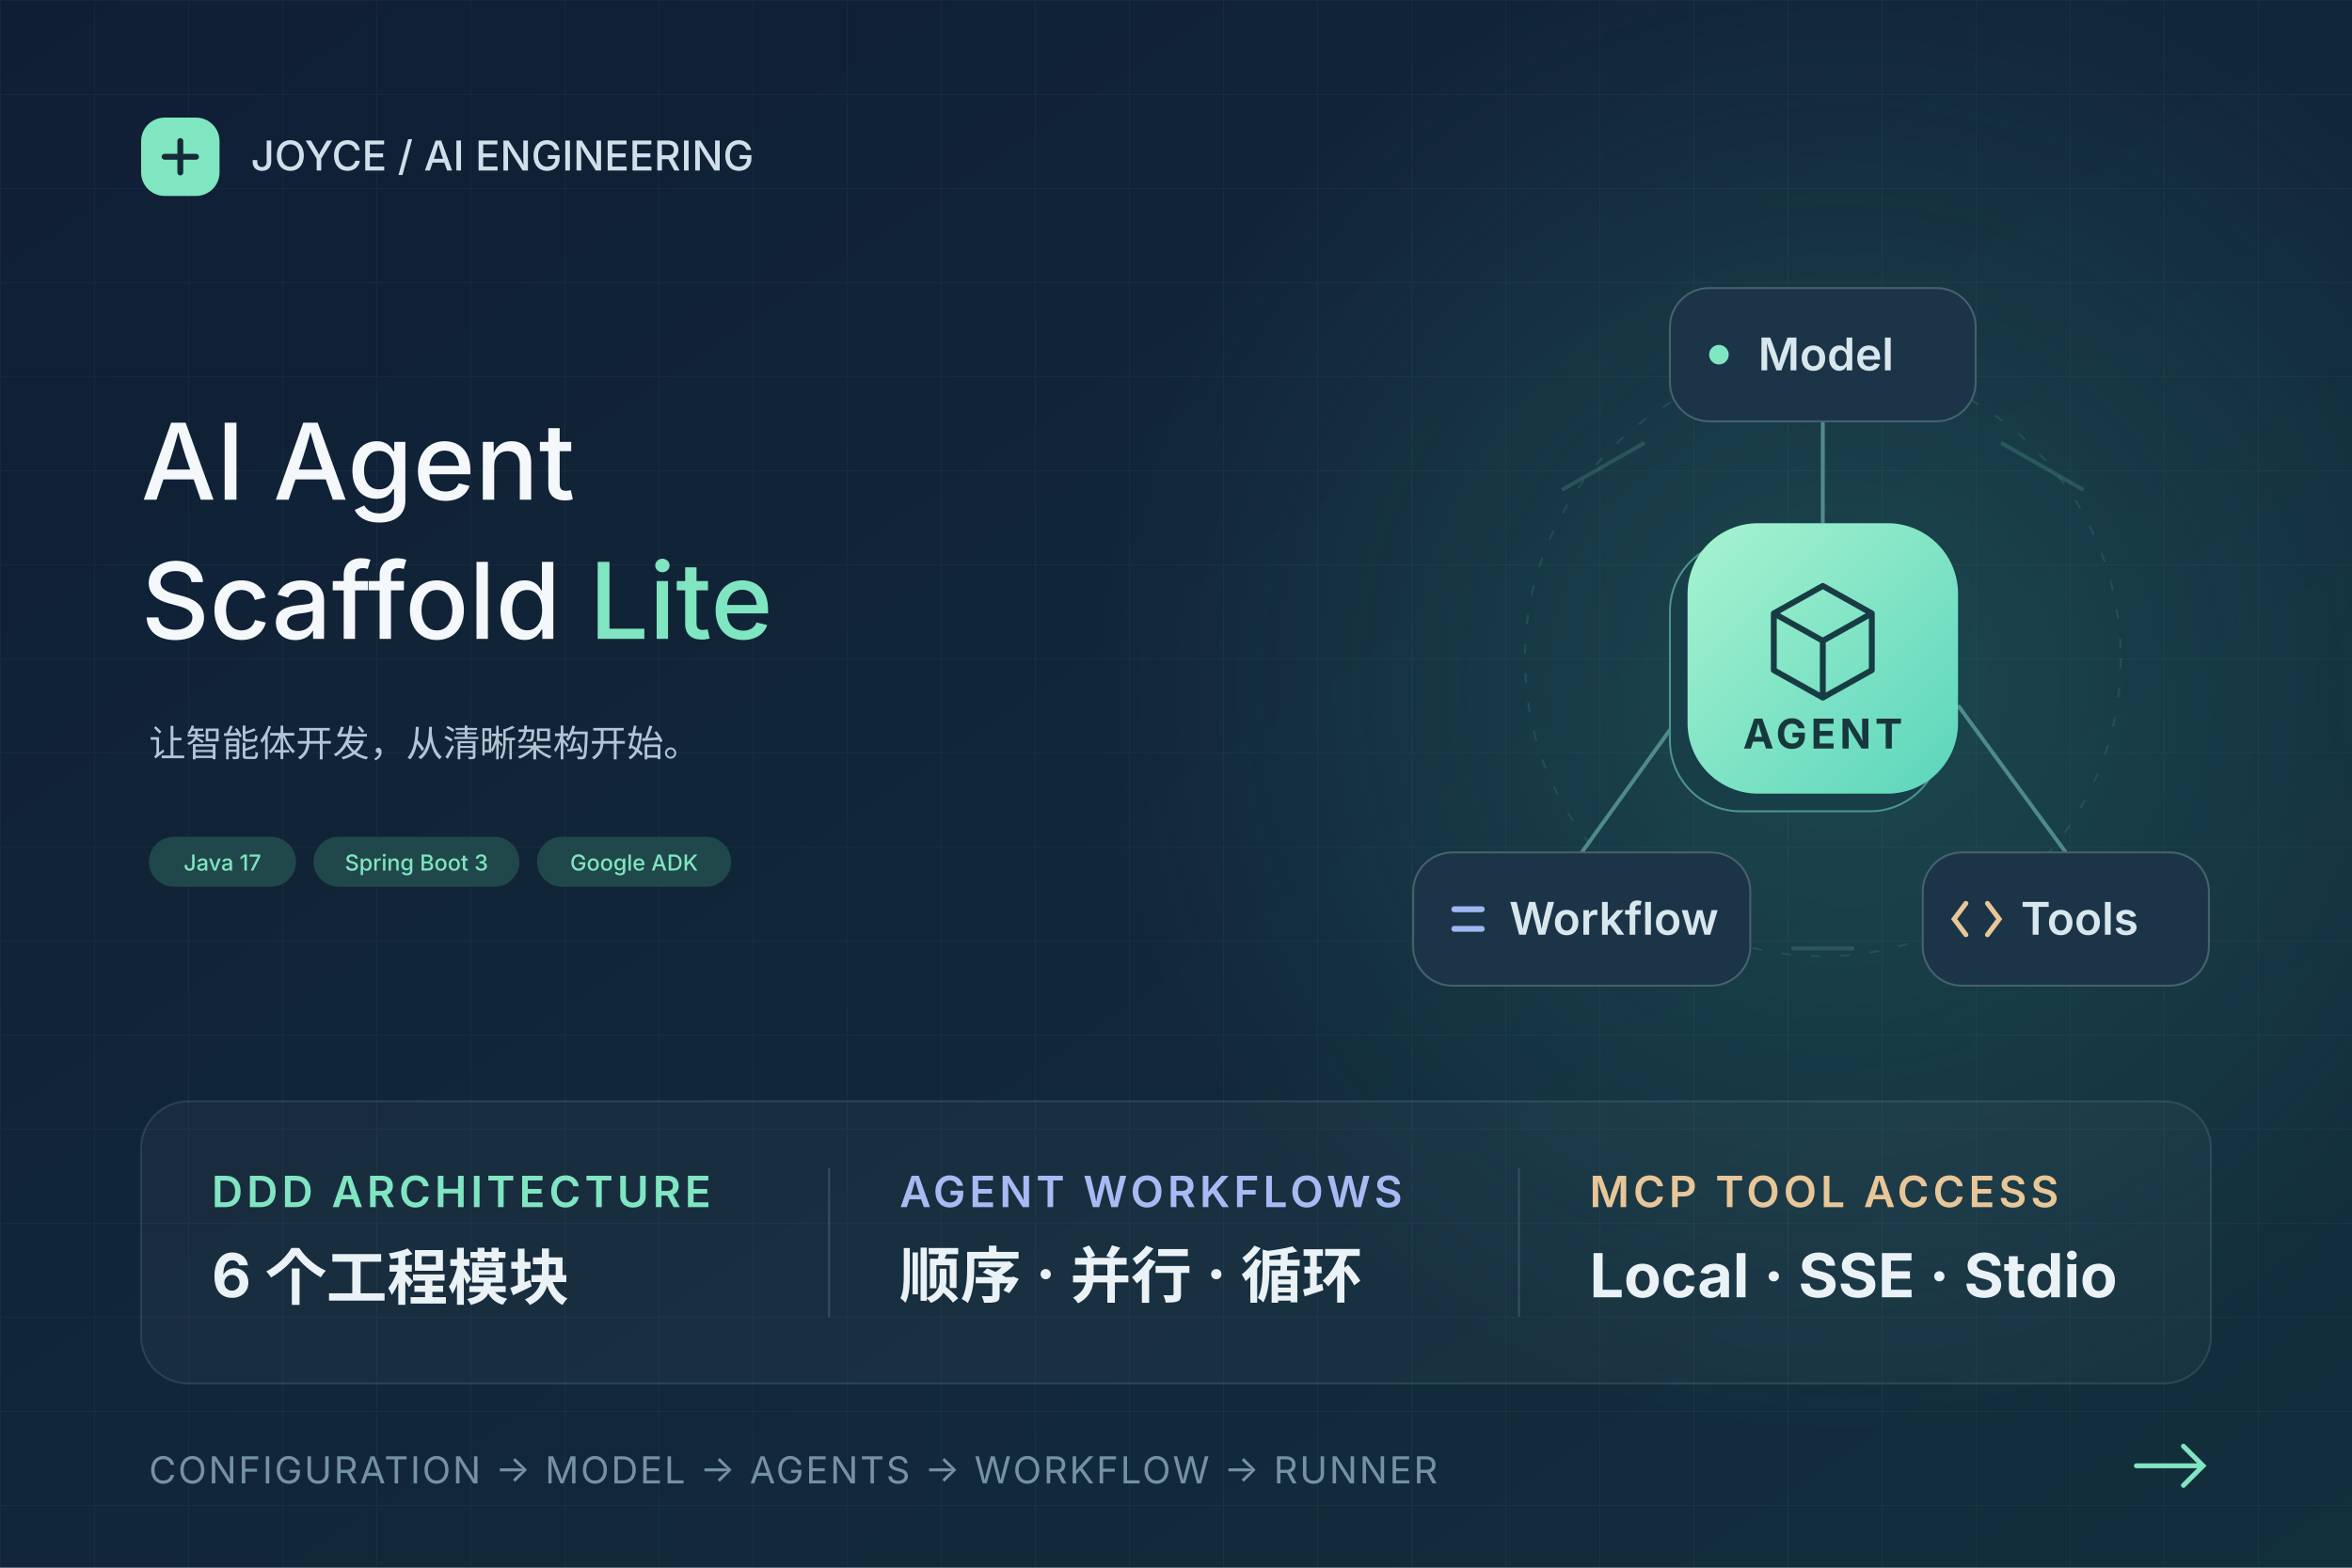
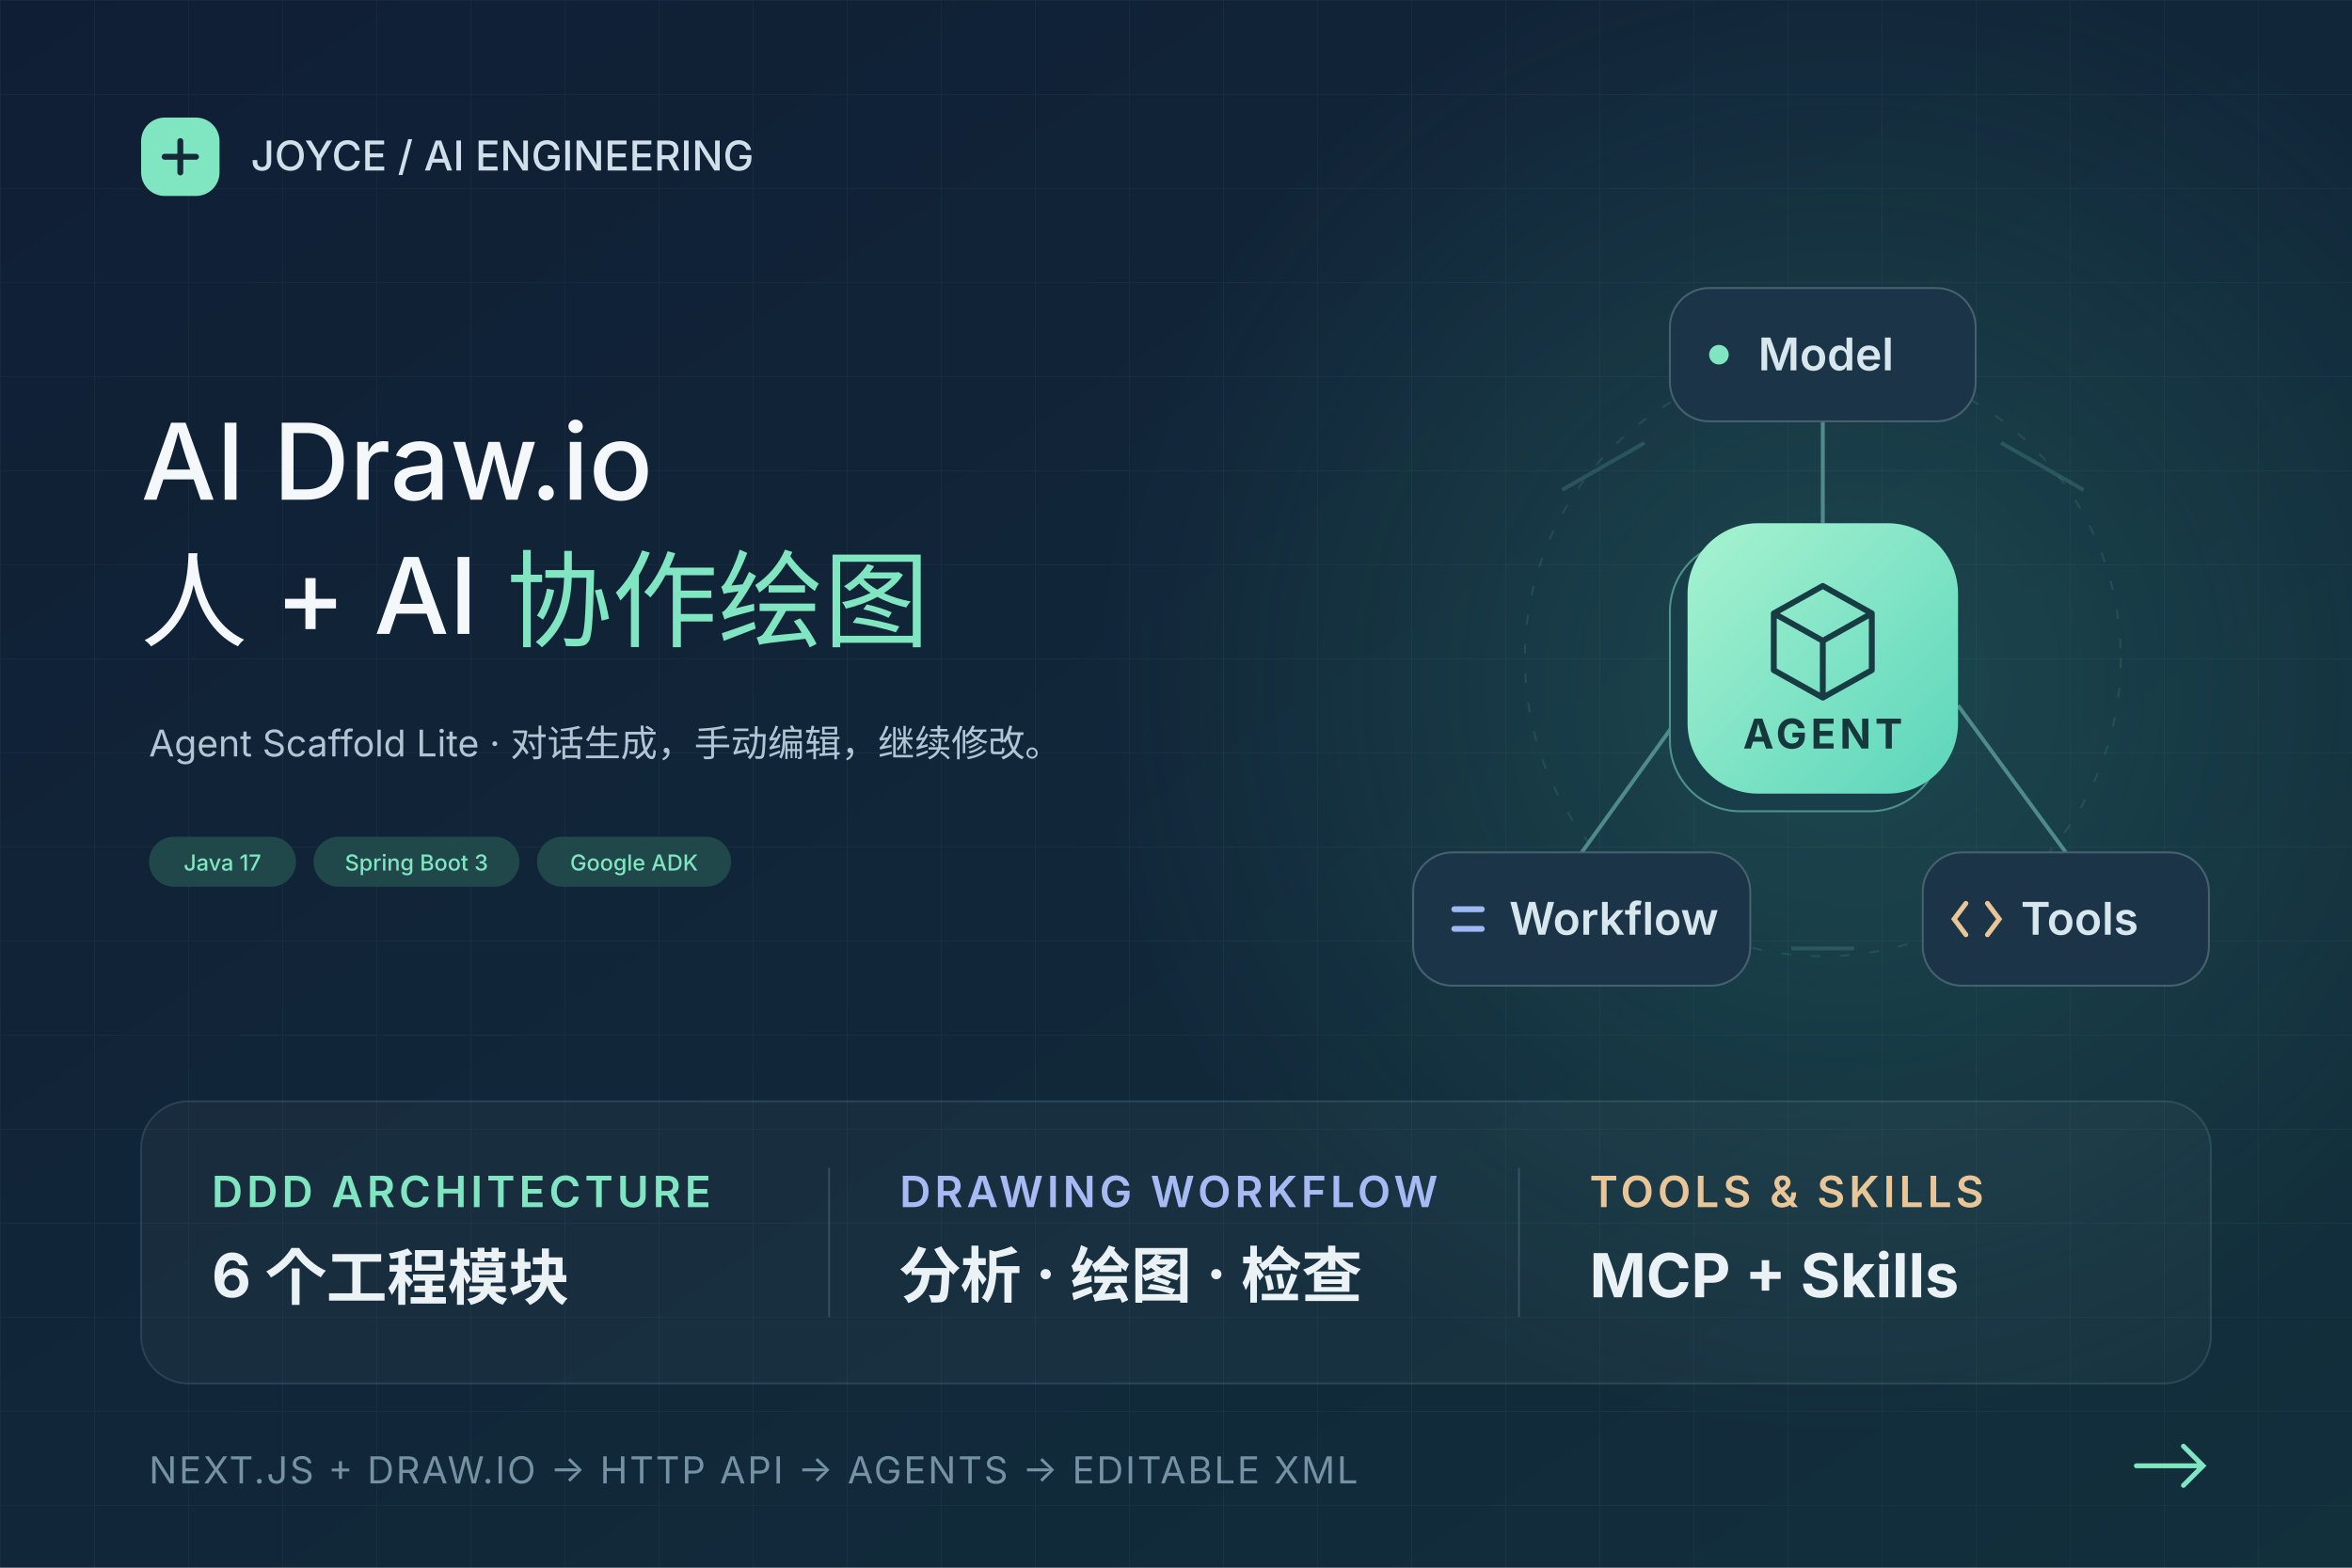
<svg xmlns="http://www.w3.org/2000/svg" width="1200" height="800" viewBox="0 0 1200 800" role="img" aria-labelledby="title desc">
  <defs>
    <linearGradient id="bg" x1="0" y1="0" x2="1" y2="1">
      <stop stop-color="#101e35" />
      <stop offset="1" stop-color="#122f3c" />
    </linearGradient>
    <radialGradient id="glow">
      <stop stop-color="#52d9b2" stop-opacity=".18" />
      <stop offset="1" stop-color="#52d9b2" stop-opacity="0" />
    </radialGradient>
    <linearGradient id="core" x1="0" y1="0" x2="1" y2="1">
      <stop stop-color="#a7f3d0" />
      <stop offset="1" stop-color="#5bd5bb" />
    </linearGradient>
    <pattern id="grid" width="48" height="48" patternUnits="userSpaceOnUse">
      <path d="M48 0H0V48" fill="none" stroke="#9cb7c6" stroke-opacity=".055" />
    </pattern>
  </defs>
  <rect width="1200" height="800" fill="url(#bg)" />
  <rect width="1200" height="800" fill="url(#grid)" />
  <circle cx="940" cy="350" r="380" fill="url(#glow)" />
  <g font-family="Geist, -apple-system, BlinkMacSystemFont, 'PingFang SC', 'Microsoft YaHei', sans-serif">
    <rect x="72" y="60" width="40" height="40" rx="12" fill="#80e5c1" />
    <path d="M84 80H100M92 72V88" stroke="#142a38" stroke-width="3" stroke-linecap="round" />
    <text x="128" y="87" fill="#d1dfeb" font-size="21" font-weight="500">JOYCE / AI ENGINEERING</text>
-     <text x="72" y="255" fill="#f4f8fb" font-size="54" font-weight="500">AI Agent</text>
-     <text x="72" y="326" fill="#f4f8fb" font-size="54" font-weight="500">Scaffold <tspan fill="#80e5c1">Lite</tspan>
+     <text x="72" y="255" fill="#f4f8fb" font-size="54" font-weight="500">AI Draw.io</text>
+     <text x="72" y="326" fill="#f4f8fb" font-size="54" font-weight="500">人 + AI <tspan fill="#80e5c1">协作绘图</tspan>
    </text>
-     <text x="76" y="386" fill="#b1c6d4" font-size="18.75">让智能体开发，从清晰架构开始。</text>
+     <text x="76" y="386" fill="#b1c6d4" font-size="18.75">Agent Scaffold Lite · 对话生成，手动编辑，继续修改。</text>
    <g fill="#80e5c1" font-size="11.25" font-weight="500" text-anchor="middle">
      <rect x="76" y="427" width="75" height="25.5" rx="12.75" fill="#20484a" />
      <text x="113.5" y="444.25">Java 17</text>
      <rect x="160" y="427" width="105" height="25.5" rx="12.75" fill="#20484a" />
      <text x="212.5" y="444.25">Spring Boot 3</text>
      <rect x="274" y="427" width="99" height="25.5" rx="12.75" fill="#20484a" />
      <text x="323.5" y="444.25">Google ADK</text>
    </g>
    <g fill="none" stroke="#4e8b8a">
      <circle cx="930" cy="336" r="152" stroke-opacity=".24" stroke-dasharray="5 10" />
      <path d="M930 215V267M807 435L861 360M1054 435L999 360" stroke-width="2" />
      <path d="M797 250L839 226M1021 226L1063 250M914 484H946" stroke-opacity=".35" stroke-width="2" />
    </g>
    <g transform="translate(861 267)">
      <rect x="-9" y="9" width="138" height="138" rx="36" fill="#183e49" stroke="#4d938d" />
      <rect width="138" height="138" rx="36" fill="url(#core)" />
      <path d="M44 46L69 32L94 46V75L69 89L44 75ZM44 46L69 60L94 46M69 60V89" fill="none" stroke="#173c43" stroke-width="3" stroke-linejoin="round" />
      <text x="69" y="115" text-anchor="middle" fill="#16383d" font-size="21" font-weight="750" letter-spacing="2">AGENT</text>
    </g>
    <g transform="translate(852 147)">
      <rect width="156" height="68" rx="20" fill="#1b3447" stroke="#46616e" />
      <circle cx="25" cy="34" r="5" fill="#80e5c1" />
      <text x="45" y="42" fill="#d7e7ed" font-size="23" font-weight="600">Model</text>
    </g>
    <g transform="translate(721 435)">
      <rect width="172" height="68" rx="20" fill="#1b3447" stroke="#46616e" />
      <path d="M21 29H35M21 39H35" stroke="#9eb8f3" stroke-width="3" stroke-linecap="round" />
      <text x="49" y="42" fill="#d7e7ed" font-size="23" font-weight="600">Workflow</text>
    </g>
    <g transform="translate(981 435)">
      <rect width="146" height="68" rx="20" fill="#1b3447" stroke="#46616e" />
      <path d="M22 26L16 34L22 42M33 26L39 34L33 42" fill="none" stroke="#e9c697" stroke-width="2.5" stroke-linecap="round" />
      <text x="50" y="42" fill="#d7e7ed" font-size="23" font-weight="600">Tools</text>
    </g>
    <rect x="72" y="562" width="1056" height="144" rx="24" fill="#ffffff" fill-opacity=".035" stroke="#7ca6b5" stroke-opacity=".2" />
    <path d="M423 596V672M775 596V672" stroke="#496171" stroke-opacity=".6" />
    <text x="108" y="616" fill="#80e5c1" font-size="22" font-weight="600" letter-spacing="2">DDD ARCHITECTURE</text>
    <text x="108" y="662" fill="#eaf2f6" font-size="31" font-weight="650">6 个工程模块</text>
-     <text x="459" y="616" fill="#a7baf4" font-size="22" font-weight="600" letter-spacing="2">AGENT WORKFLOWS</text>
-     <text x="459" y="662" fill="#eaf2f6" font-size="31" font-weight="650">顺序 · 并行 · 循环</text>
-     <text x="811" y="616" fill="#e9c697" font-size="22" font-weight="600" letter-spacing="2">MCP TOOL ACCESS</text>
-     <text x="811" y="662" fill="#eaf2f6" font-size="31" font-weight="650">Local · SSE · Stdio</text>
-     <text x="76" y="757" fill="#7592a3" font-size="19" letter-spacing="1">CONFIGURATION → MODEL → AGENTS → WORKFLOW → RUNNER</text>
+     <text x="459" y="616" fill="#a7baf4" font-size="22" font-weight="600" letter-spacing="2">DRAWING WORKFLOW</text>
+     <text x="459" y="662" fill="#eaf2f6" font-size="31" font-weight="650">分析 · 绘图 · 检查</text>
+     <text x="811" y="616" fill="#e9c697" font-size="22" font-weight="600" letter-spacing="2">TOOLS &amp; SKILLS</text>
+     <text x="811" y="662" fill="#eaf2f6" font-size="31" font-weight="650">MCP + Skills</text>
+     <text x="76" y="757" fill="#7592a3" font-size="19" letter-spacing="1">NEXT.JS + DRAW.IO → HTTP API → AGENTS → EDITABLE XML</text>
    <path d="M1090 748H1124M1114 738L1124 748L1114 758" fill="none" stroke="#80e5c1" stroke-width="2.5" stroke-linecap="round" />
  </g>
</svg>
